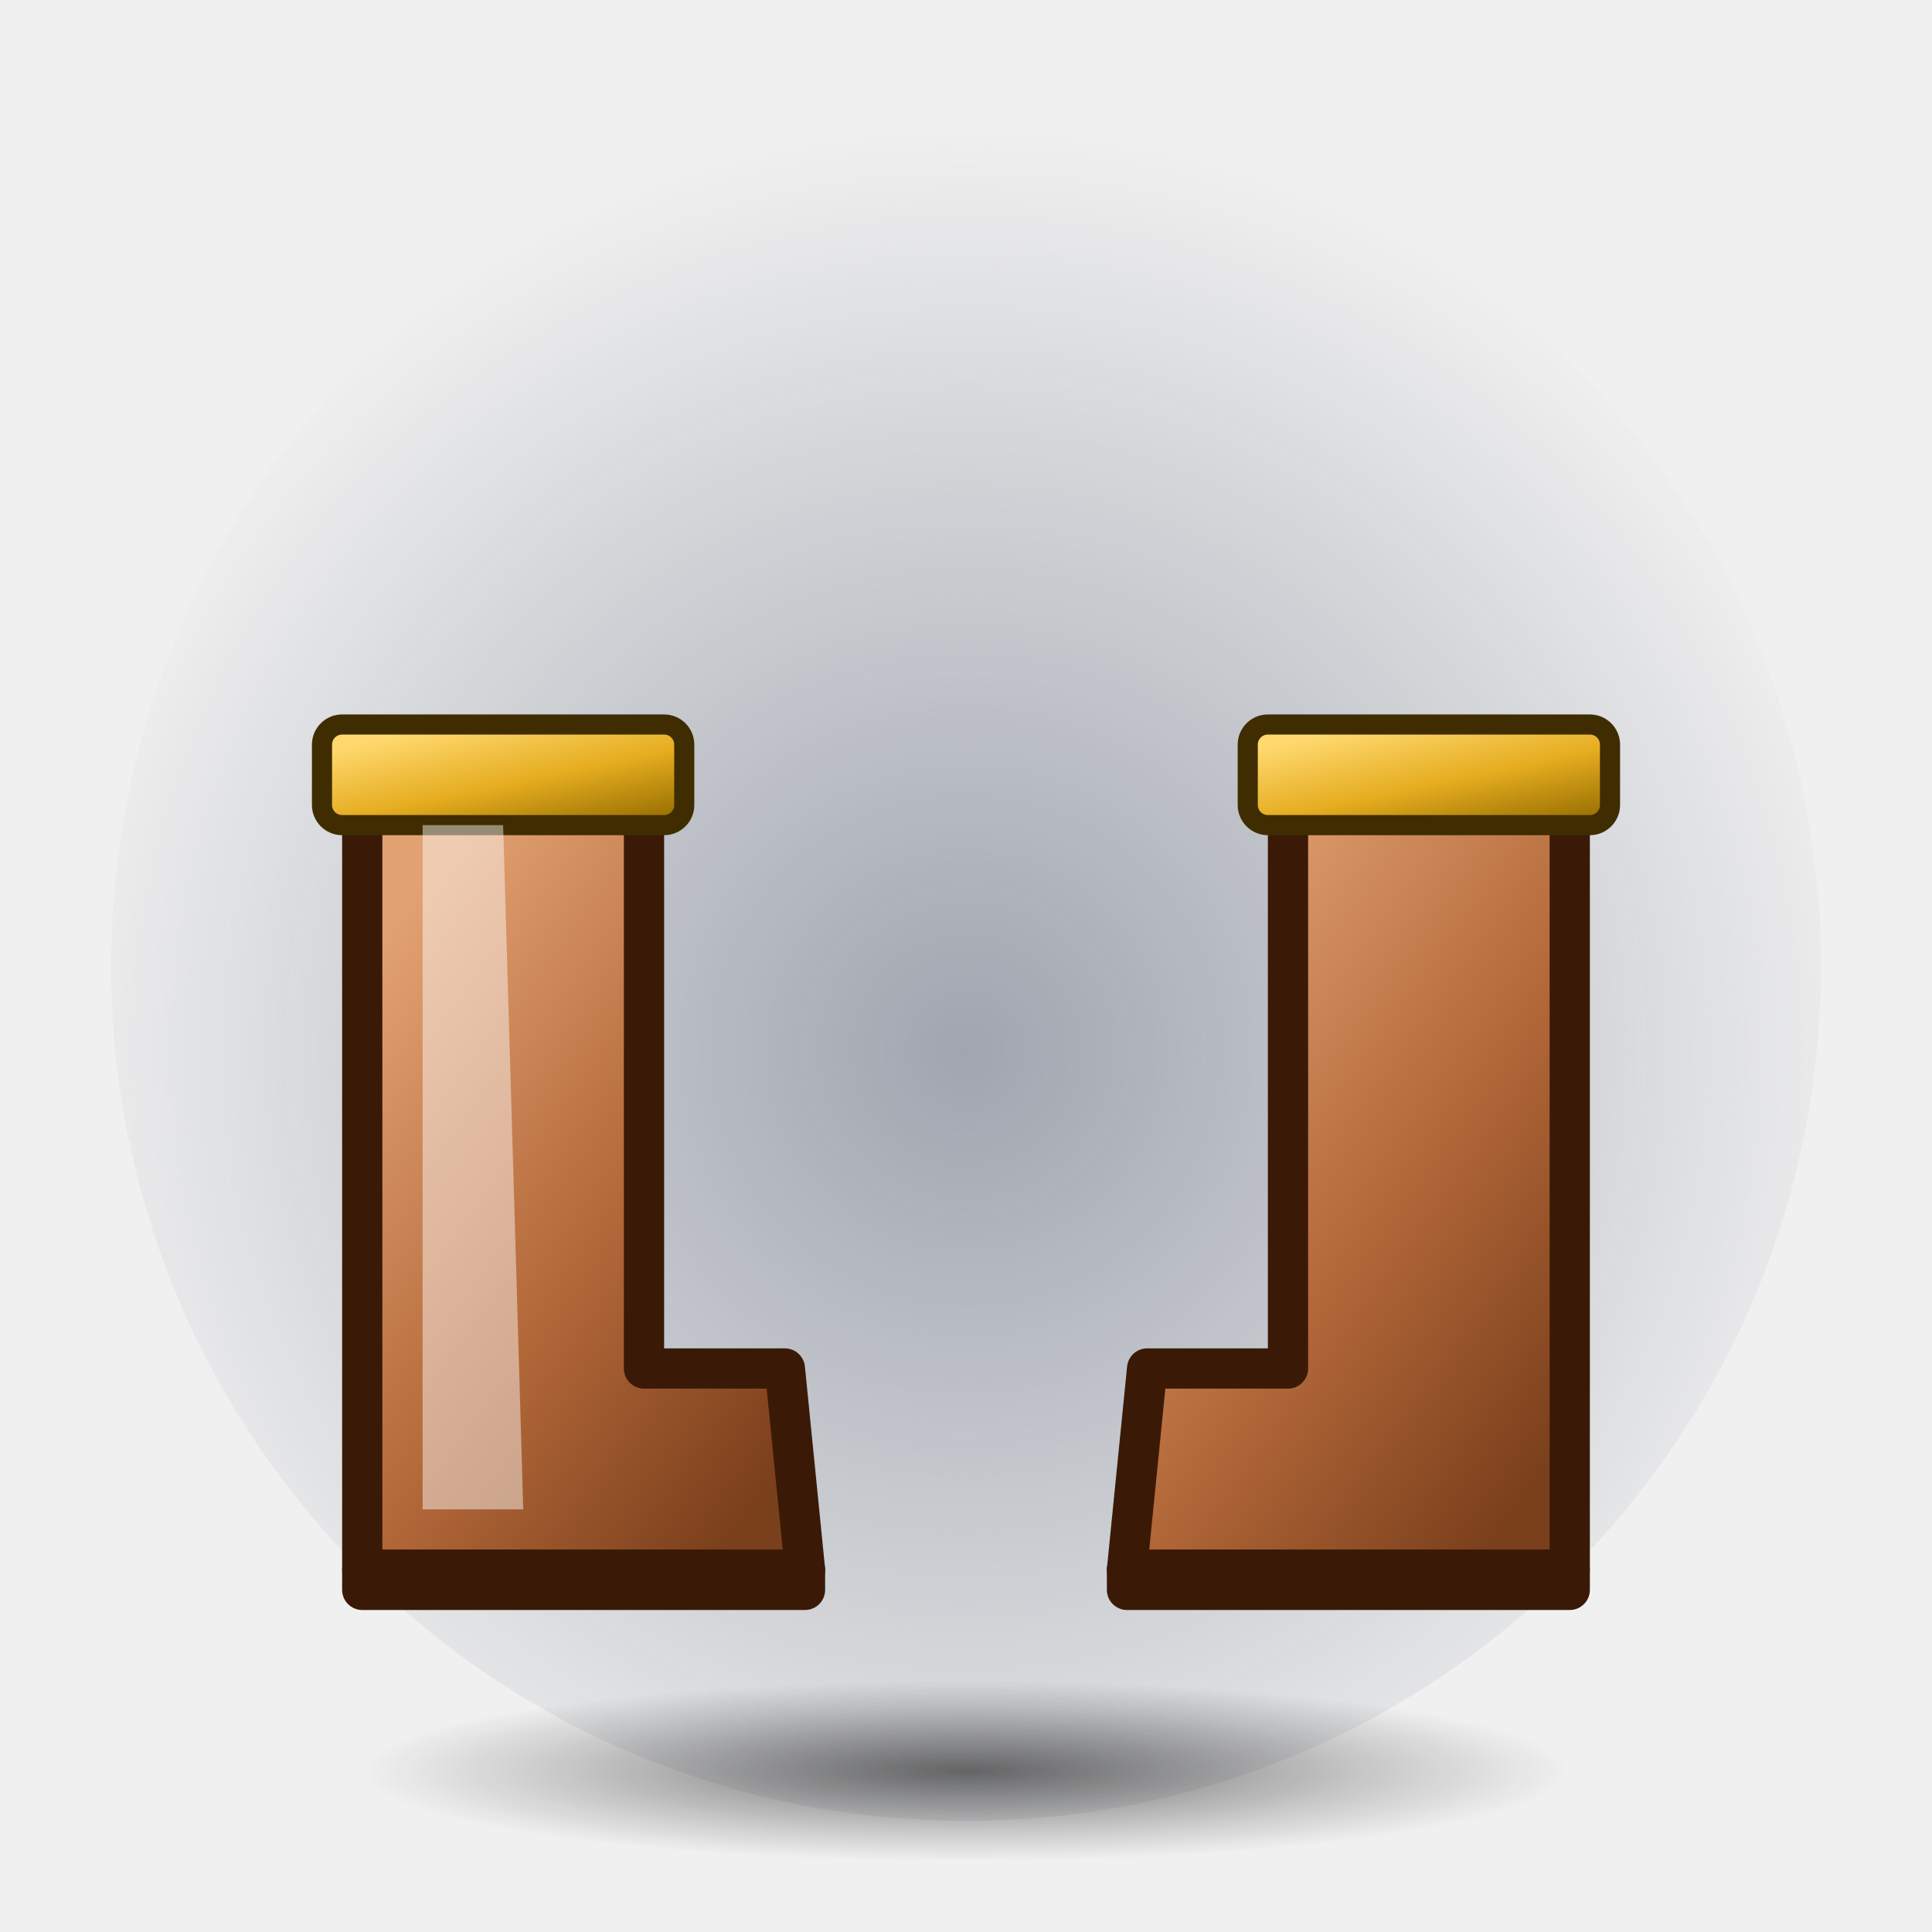
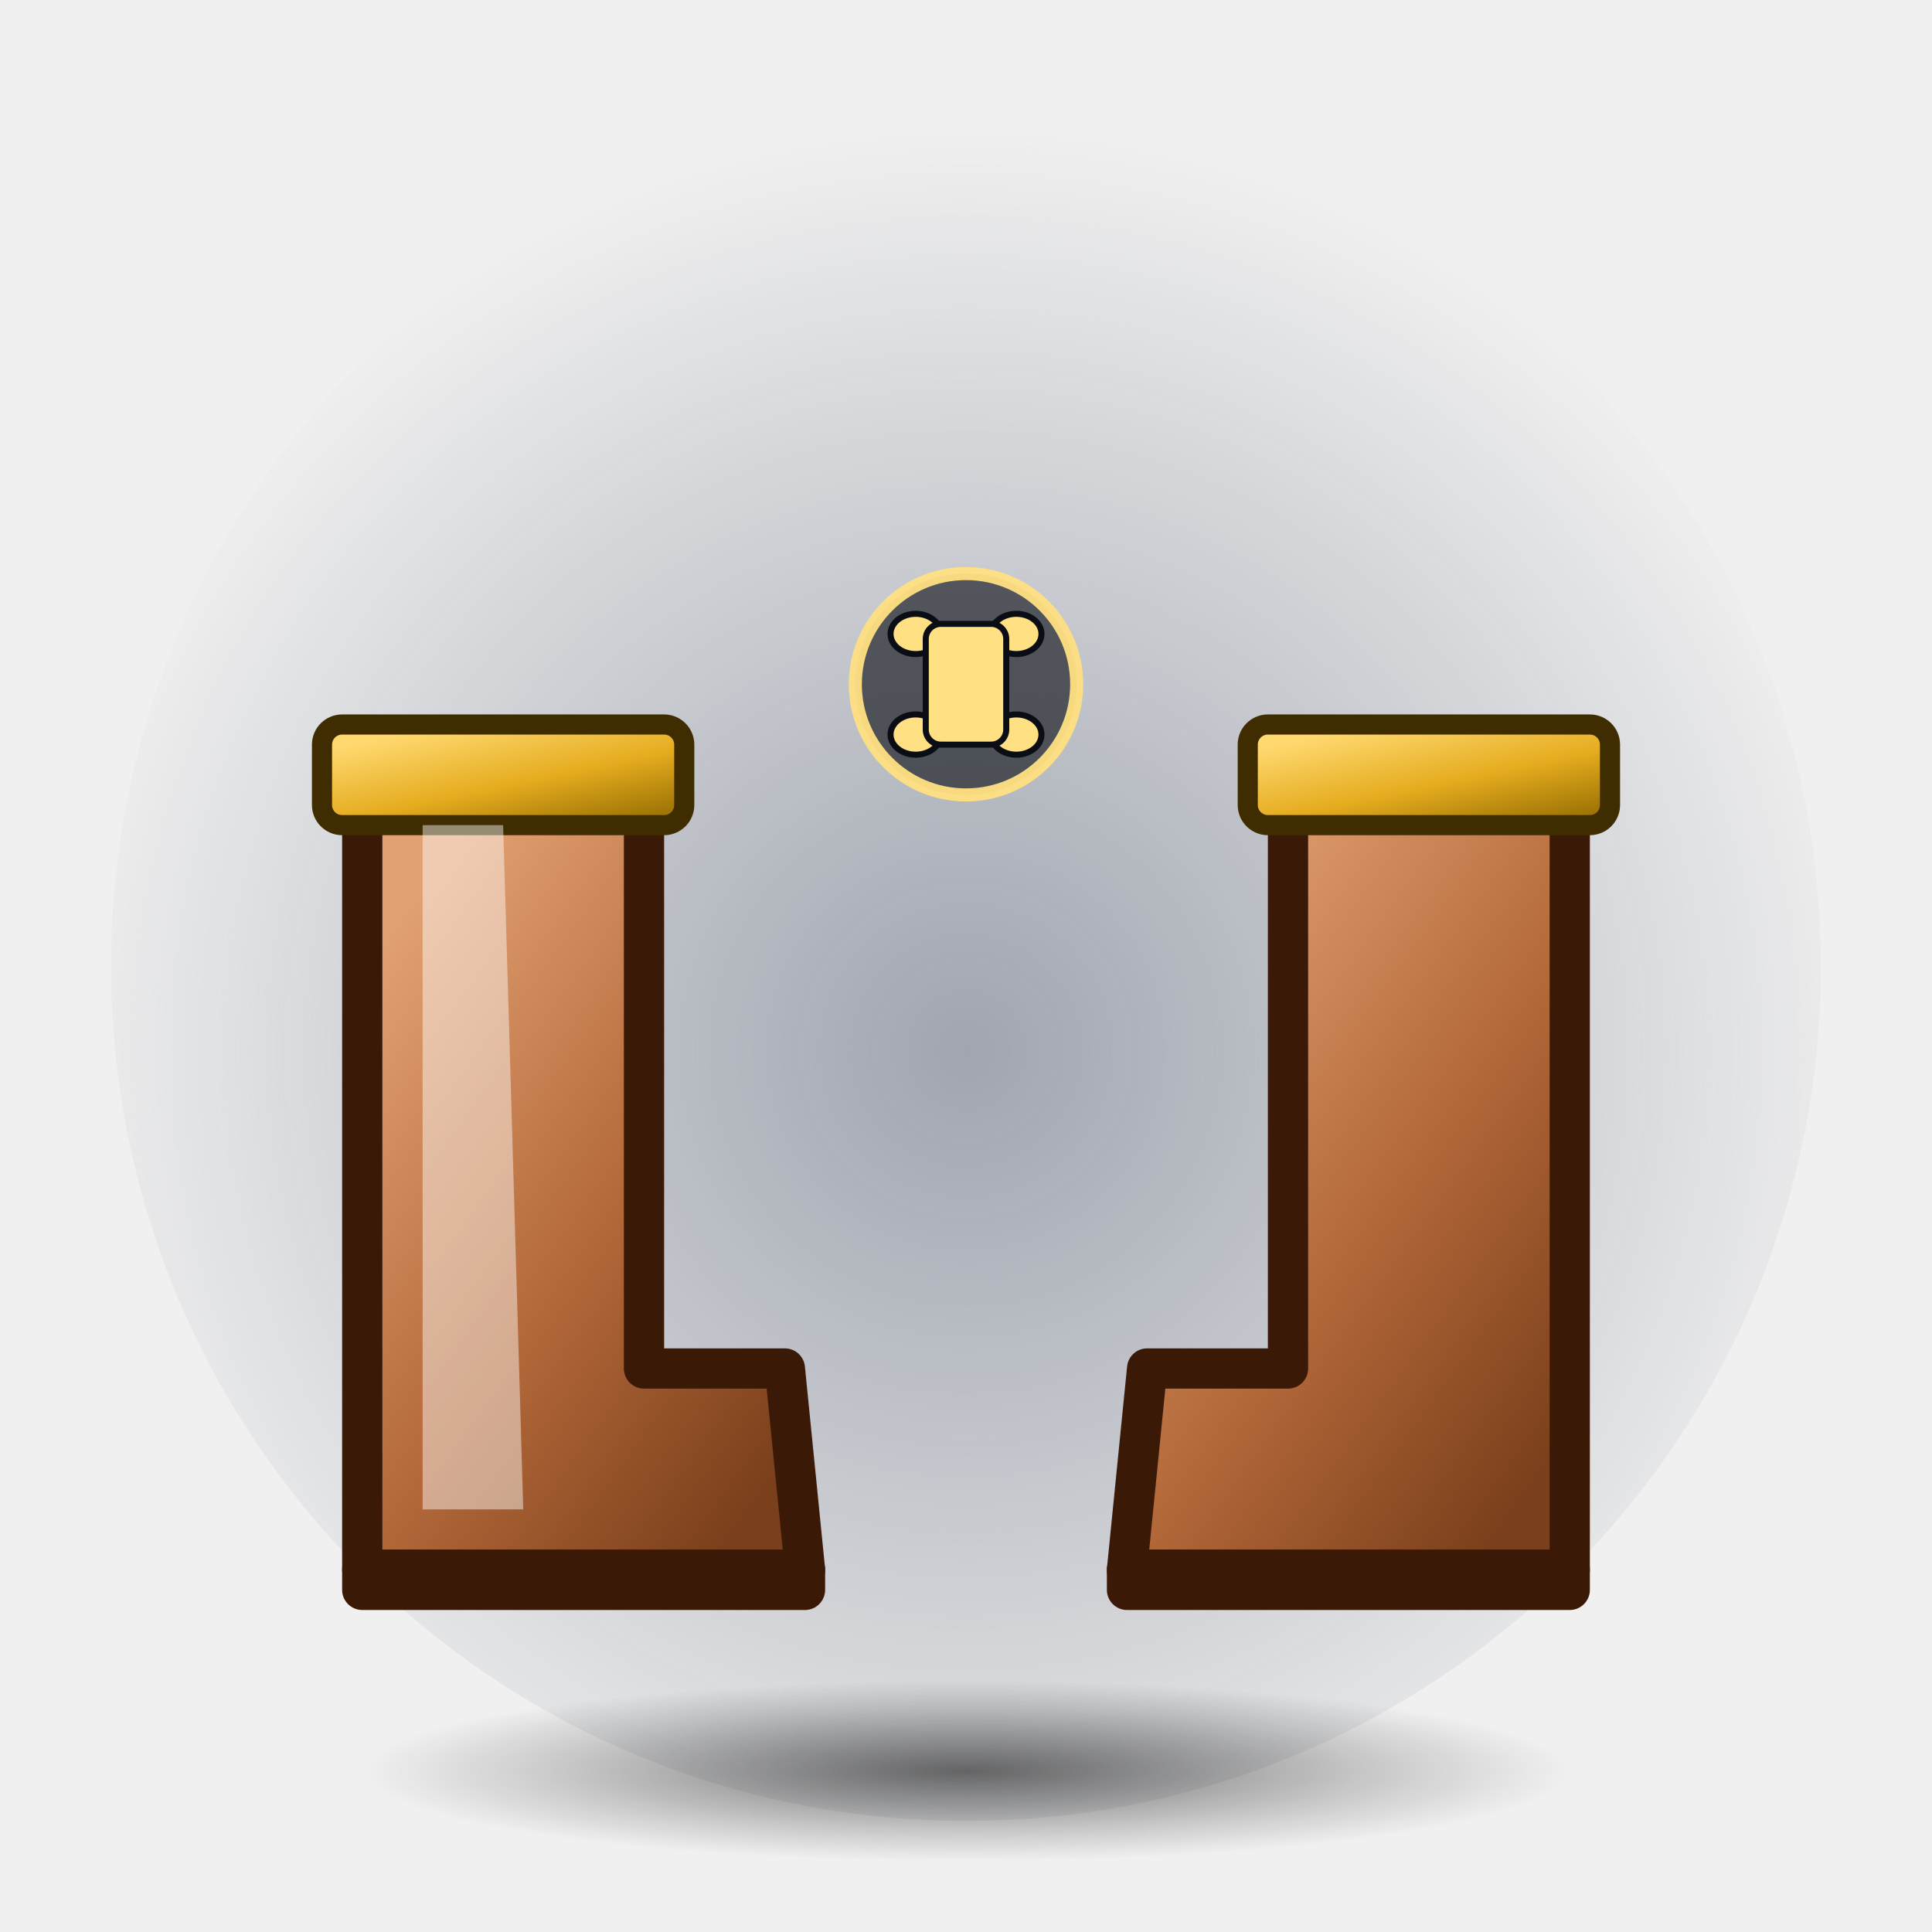
<svg xmlns="http://www.w3.org/2000/svg" viewBox="0 0 192 192" width="192" height="192" shape-rendering="geometricPrecision">
  <defs>
    <filter id="gk-shadow-soft" x="-30%" y="-30%" width="160%" height="160%">
      <feGaussianBlur in="SourceAlpha" stdDeviation="3" />
      <feOffset dx="0" dy="3" result="b" />
      <feComponentTransfer>
        <feFuncA type="linear" slope="0.55" />
      </feComponentTransfer>
      <feMerge>
        <feMergeNode />
        <feMergeNode in="SourceGraphic" />
      </feMerge>
    </filter>
    <filter id="gk-bevel" x="-10%" y="-10%" width="120%" height="120%">
      <feGaussianBlur in="SourceAlpha" stdDeviation="2" result="blur" />
      <feSpecularLighting in="blur" surfaceScale="3" specularConstant="0.6" specularExponent="20" lighting-color="#ffffff" result="spec">
        <feDistantLight azimuth="135" elevation="55" />
      </feSpecularLighting>
      <feComposite in="spec" in2="SourceAlpha" operator="in" result="specMasked" />
      <feComposite in="SourceGraphic" in2="specMasked" operator="arithmetic" k1="0" k2="1" k3="1" k4="0" />
    </filter>
    <linearGradient id="gk-gloss" x1="0" y1="0" x2="0.7" y2="0.9">
      <stop offset="0" stop-color="#FFFFFF" stop-opacity="0.85" />
      <stop offset="0.55" stop-color="#FFFFFF" stop-opacity="0.18" />
      <stop offset="1" stop-color="#FFFFFF" stop-opacity="0" />
    </linearGradient>
    <radialGradient id="gk-contact-shadow" cx="0.5" cy="0.5" r="0.5">
      <stop offset="0" stop-color="#000000" stop-opacity="0.55" />
      <stop offset="0.7" stop-color="#000000" stop-opacity="0.15" />
      <stop offset="1" stop-color="#000000" stop-opacity="0" />
    </radialGradient>
    <linearGradient id="gk-grad-wood" x1="0.2" y1="0.1" x2="0.85" y2="0.95">
      <stop offset="0" stop-color="#C99560" />
      <stop offset="0.55" stop-color="#A06A36" />
      <stop offset="1" stop-color="#6E4621" />
    </linearGradient>
    <radialGradient id="gk-rgrad-wood" cx="0.35" cy="0.25" r="0.85">
      <stop offset="0" stop-color="#C99560" />
      <stop offset="0.55" stop-color="#A06A36" />
      <stop offset="1" stop-color="#6E4621" />
    </radialGradient>
    <linearGradient id="gk-grad-stone" x1="0.2" y1="0.1" x2="0.85" y2="0.95">
      <stop offset="0" stop-color="#C9CCD4" />
      <stop offset="0.55" stop-color="#9298A4" />
      <stop offset="1" stop-color="#5E6471" />
    </linearGradient>
    <radialGradient id="gk-rgrad-stone" cx="0.35" cy="0.25" r="0.85">
      <stop offset="0" stop-color="#C9CCD4" />
      <stop offset="0.55" stop-color="#9298A4" />
      <stop offset="1" stop-color="#5E6471" />
    </radialGradient>
    <linearGradient id="gk-grad-brick" x1="0.2" y1="0.1" x2="0.85" y2="0.95">
      <stop offset="0" stop-color="#CE684D" />
      <stop offset="0.55" stop-color="#9C4231" />
      <stop offset="1" stop-color="#6A2618" />
    </linearGradient>
    <radialGradient id="gk-rgrad-brick" cx="0.35" cy="0.25" r="0.85">
      <stop offset="0" stop-color="#CE684D" />
      <stop offset="0.55" stop-color="#9C4231" />
      <stop offset="1" stop-color="#6A2618" />
    </radialGradient>
    <linearGradient id="gk-grad-thatch" x1="0.2" y1="0.1" x2="0.85" y2="0.95">
      <stop offset="0" stop-color="#E3B563" />
      <stop offset="0.55" stop-color="#B0832F" />
      <stop offset="1" stop-color="#79581B" />
    </linearGradient>
    <radialGradient id="gk-rgrad-thatch" cx="0.35" cy="0.25" r="0.85">
      <stop offset="0" stop-color="#E3B563" />
      <stop offset="0.55" stop-color="#B0832F" />
      <stop offset="1" stop-color="#79581B" />
    </radialGradient>
    <linearGradient id="gk-grad-steel" x1="0.2" y1="0.1" x2="0.85" y2="0.95">
      <stop offset="0" stop-color="#A0B0BE" />
      <stop offset="0.55" stop-color="#6F8190" />
      <stop offset="1" stop-color="#3F4D5A" />
    </linearGradient>
    <radialGradient id="gk-rgrad-steel" cx="0.35" cy="0.25" r="0.85">
      <stop offset="0" stop-color="#A0B0BE" />
      <stop offset="0.55" stop-color="#6F8190" />
      <stop offset="1" stop-color="#3F4D5A" />
    </radialGradient>
    <linearGradient id="gk-grad-iron" x1="0.2" y1="0.1" x2="0.85" y2="0.95">
      <stop offset="0" stop-color="#6B7080" />
      <stop offset="0.55" stop-color="#43485A" />
      <stop offset="1" stop-color="#21253A" />
    </linearGradient>
    <radialGradient id="gk-rgrad-iron" cx="0.35" cy="0.25" r="0.85">
      <stop offset="0" stop-color="#6B7080" />
      <stop offset="0.55" stop-color="#43485A" />
      <stop offset="1" stop-color="#21253A" />
    </radialGradient>
    <linearGradient id="gk-grad-copper" x1="0.2" y1="0.1" x2="0.85" y2="0.95">
      <stop offset="0" stop-color="#E2A172" />
      <stop offset="0.55" stop-color="#B36839" />
      <stop offset="1" stop-color="#7A3F1B" />
    </linearGradient>
    <radialGradient id="gk-rgrad-copper" cx="0.35" cy="0.25" r="0.85">
      <stop offset="0" stop-color="#E2A172" />
      <stop offset="0.55" stop-color="#B36839" />
      <stop offset="1" stop-color="#7A3F1B" />
    </radialGradient>
    <linearGradient id="gk-grad-gold" x1="0.2" y1="0.1" x2="0.85" y2="0.95">
      <stop offset="0" stop-color="#FFD970" />
      <stop offset="0.55" stop-color="#E5AC1F" />
      <stop offset="1" stop-color="#9F7505" />
    </linearGradient>
    <radialGradient id="gk-rgrad-gold" cx="0.35" cy="0.25" r="0.85">
      <stop offset="0" stop-color="#FFD970" />
      <stop offset="0.55" stop-color="#E5AC1F" />
      <stop offset="1" stop-color="#9F7505" />
    </radialGradient>
    <linearGradient id="gk-grad-ruby" x1="0.2" y1="0.1" x2="0.85" y2="0.95">
      <stop offset="0" stop-color="#FF7A8C" />
      <stop offset="0.55" stop-color="#D62E48" />
      <stop offset="1" stop-color="#8C1428" />
    </linearGradient>
    <radialGradient id="gk-rgrad-ruby" cx="0.35" cy="0.25" r="0.85">
      <stop offset="0" stop-color="#FF7A8C" />
      <stop offset="0.55" stop-color="#D62E48" />
      <stop offset="1" stop-color="#8C1428" />
    </radialGradient>
    <linearGradient id="gk-grad-emerald" x1="0.2" y1="0.1" x2="0.85" y2="0.95">
      <stop offset="0" stop-color="#5BDD96" />
      <stop offset="0.55" stop-color="#1FA561" />
      <stop offset="1" stop-color="#0E6C3D" />
    </linearGradient>
    <radialGradient id="gk-rgrad-emerald" cx="0.35" cy="0.25" r="0.85">
      <stop offset="0" stop-color="#5BDD96" />
      <stop offset="0.55" stop-color="#1FA561" />
      <stop offset="1" stop-color="#0E6C3D" />
    </radialGradient>
    <linearGradient id="gk-grad-sapphire" x1="0.2" y1="0.1" x2="0.85" y2="0.95">
      <stop offset="0" stop-color="#5A9EF7" />
      <stop offset="0.55" stop-color="#235FCB" />
      <stop offset="1" stop-color="#103480" />
    </linearGradient>
    <radialGradient id="gk-rgrad-sapphire" cx="0.35" cy="0.25" r="0.85">
      <stop offset="0" stop-color="#5A9EF7" />
      <stop offset="0.55" stop-color="#235FCB" />
      <stop offset="1" stop-color="#103480" />
    </radialGradient>
    <linearGradient id="gk-grad-amethyst" x1="0.2" y1="0.1" x2="0.85" y2="0.95">
      <stop offset="0" stop-color="#B581FF" />
      <stop offset="0.55" stop-color="#7E47D6" />
      <stop offset="1" stop-color="#4C2289" />
    </linearGradient>
    <radialGradient id="gk-rgrad-amethyst" cx="0.35" cy="0.25" r="0.85">
      <stop offset="0" stop-color="#B581FF" />
      <stop offset="0.55" stop-color="#7E47D6" />
      <stop offset="1" stop-color="#4C2289" />
    </radialGradient>
    <linearGradient id="gk-grad-leaf" x1="0.2" y1="0.1" x2="0.85" y2="0.95">
      <stop offset="0" stop-color="#7BD15A" />
      <stop offset="0.55" stop-color="#3D9226" />
      <stop offset="1" stop-color="#1F5712" />
    </linearGradient>
    <radialGradient id="gk-rgrad-leaf" cx="0.35" cy="0.25" r="0.85">
      <stop offset="0" stop-color="#7BD15A" />
      <stop offset="0.55" stop-color="#3D9226" />
      <stop offset="1" stop-color="#1F5712" />
    </radialGradient>
    <linearGradient id="gk-grad-sky" x1="0.2" y1="0.1" x2="0.85" y2="0.95">
      <stop offset="0" stop-color="#A8D9FF" />
      <stop offset="0.55" stop-color="#5FA8E8" />
      <stop offset="1" stop-color="#2C6BB0" />
    </linearGradient>
    <radialGradient id="gk-rgrad-sky" cx="0.35" cy="0.25" r="0.85">
      <stop offset="0" stop-color="#A8D9FF" />
      <stop offset="0.55" stop-color="#5FA8E8" />
      <stop offset="1" stop-color="#2C6BB0" />
    </radialGradient>
    <linearGradient id="gk-grad-dark" x1="0.2" y1="0.1" x2="0.85" y2="0.95">
      <stop offset="0" stop-color="#3A4250" />
      <stop offset="0.55" stop-color="#222937" />
      <stop offset="1" stop-color="#10141C" />
    </linearGradient>
    <radialGradient id="gk-rgrad-dark" cx="0.35" cy="0.25" r="0.85">
      <stop offset="0" stop-color="#3A4250" />
      <stop offset="0.55" stop-color="#222937" />
      <stop offset="1" stop-color="#10141C" />
    </radialGradient>
    <linearGradient id="gk-grad-cream" x1="0.2" y1="0.1" x2="0.85" y2="0.95">
      <stop offset="0" stop-color="#FFF6D8" />
      <stop offset="0.55" stop-color="#F1DDA4" />
      <stop offset="1" stop-color="#B19D6E" />
    </linearGradient>
    <radialGradient id="gk-rgrad-cream" cx="0.35" cy="0.25" r="0.85">
      <stop offset="0" stop-color="#FFF6D8" />
      <stop offset="0.55" stop-color="#F1DDA4" />
      <stop offset="1" stop-color="#B19D6E" />
    </radialGradient>
    <radialGradient id="gk-rarity-common" cx="0.5" cy="0.55" r="0.55">
      <stop offset="0" stop-color="#9298A4" stop-opacity="0.85" />
      <stop offset="0.6" stop-color="#9298A4" stop-opacity="0.35" />
      <stop offset="1" stop-color="#9298A4" stop-opacity="0" />
    </radialGradient>
    <radialGradient id="gk-rarity-uncommon" cx="0.5" cy="0.55" r="0.55">
      <stop offset="0" stop-color="#3D9226" stop-opacity="0.85" />
      <stop offset="0.6" stop-color="#3D9226" stop-opacity="0.35" />
      <stop offset="1" stop-color="#3D9226" stop-opacity="0" />
    </radialGradient>
    <radialGradient id="gk-rarity-rare" cx="0.5" cy="0.55" r="0.55">
      <stop offset="0" stop-color="#235FCB" stop-opacity="0.85" />
      <stop offset="0.6" stop-color="#235FCB" stop-opacity="0.35" />
      <stop offset="1" stop-color="#235FCB" stop-opacity="0" />
    </radialGradient>
    <radialGradient id="gk-rarity-epic" cx="0.5" cy="0.55" r="0.55">
      <stop offset="0" stop-color="#7E47D6" stop-opacity="0.85" />
      <stop offset="0.6" stop-color="#7E47D6" stop-opacity="0.35" />
      <stop offset="1" stop-color="#7E47D6" stop-opacity="0" />
    </radialGradient>
    <radialGradient id="gk-rarity-legendary" cx="0.5" cy="0.55" r="0.55">
      <stop offset="0" stop-color="#E5AC1F" stop-opacity="0.85" />
      <stop offset="0.6" stop-color="#E5AC1F" stop-opacity="0.35" />
      <stop offset="1" stop-color="#E5AC1F" stop-opacity="0" />
    </radialGradient>
    <radialGradient id="gk-rarity-mythic" cx="0.5" cy="0.55" r="0.55">
      <stop offset="0" stop-color="#D62E48" stop-opacity="0.85" />
      <stop offset="0.6" stop-color="#D62E48" stop-opacity="0.35" />
      <stop offset="1" stop-color="#D62E48" stop-opacity="0" />
    </radialGradient>
  </defs>
  <ellipse cx="96" cy="96" rx="84.96" ry="84.96" fill="url(#gk-rarity-common)" />
  <ellipse cx="96" cy="176" rx="60" ry="9" fill="url(#gk-contact-shadow)" />
  <path d="M 36 156          L 36 76          L 64 76          L 64 136          L 78 136          L 80 156 Z" fill="url(#gk-grad-copper)" stroke="#3A1A07" stroke-width="4" stroke-linejoin="round" />
  <path d="M 156 156          L 156 76          L 128 76          L 128 136          L 114 136          L 112 156 Z" fill="url(#gk-grad-copper)" stroke="#3A1A07" stroke-width="4" stroke-linejoin="round" />
  <rect x="32" y="72" width="36" height="10" rx="2" fill="url(#gk-grad-gold)" stroke="#3F2D01" stroke-width="2" />
  <rect x="124" y="72" width="36" height="10" rx="2" fill="url(#gk-grad-gold)" stroke="#3F2D01" stroke-width="2" />
  <rect x="34" y="154" width="48" height="6" rx="2" fill="#3A1A07" />
  <rect x="110" y="154" width="48" height="6" rx="2" fill="#3A1A07" />
  <path d="M 42 150 L 42 82 L 50 82 L 52 150 Z" fill="#FFFFFF" opacity="0.45" />
+   <circle cx="96" cy="68" r="11" fill="#0A0D14" opacity="0.62" />
+   <circle cx="96" cy="68" r="11" fill="none" stroke="#FFE082" stroke-width="1.3" opacity="0.95" />
+   <g fill="#FFE082" stroke="#0A0D14" stroke-width="0.6">
+     <ellipse cx="91" cy="63" rx="2.5" ry="2" />
+     <ellipse cx="101" cy="63" rx="2.5" ry="2" />
+     <ellipse cx="91" cy="73" rx="2.5" ry="2" />
+     <ellipse cx="101" cy="73" rx="2.5" ry="2" />
+     <rect x="92" y="62" width="8" height="12" rx="1.5" />
+   </g>
</svg>
